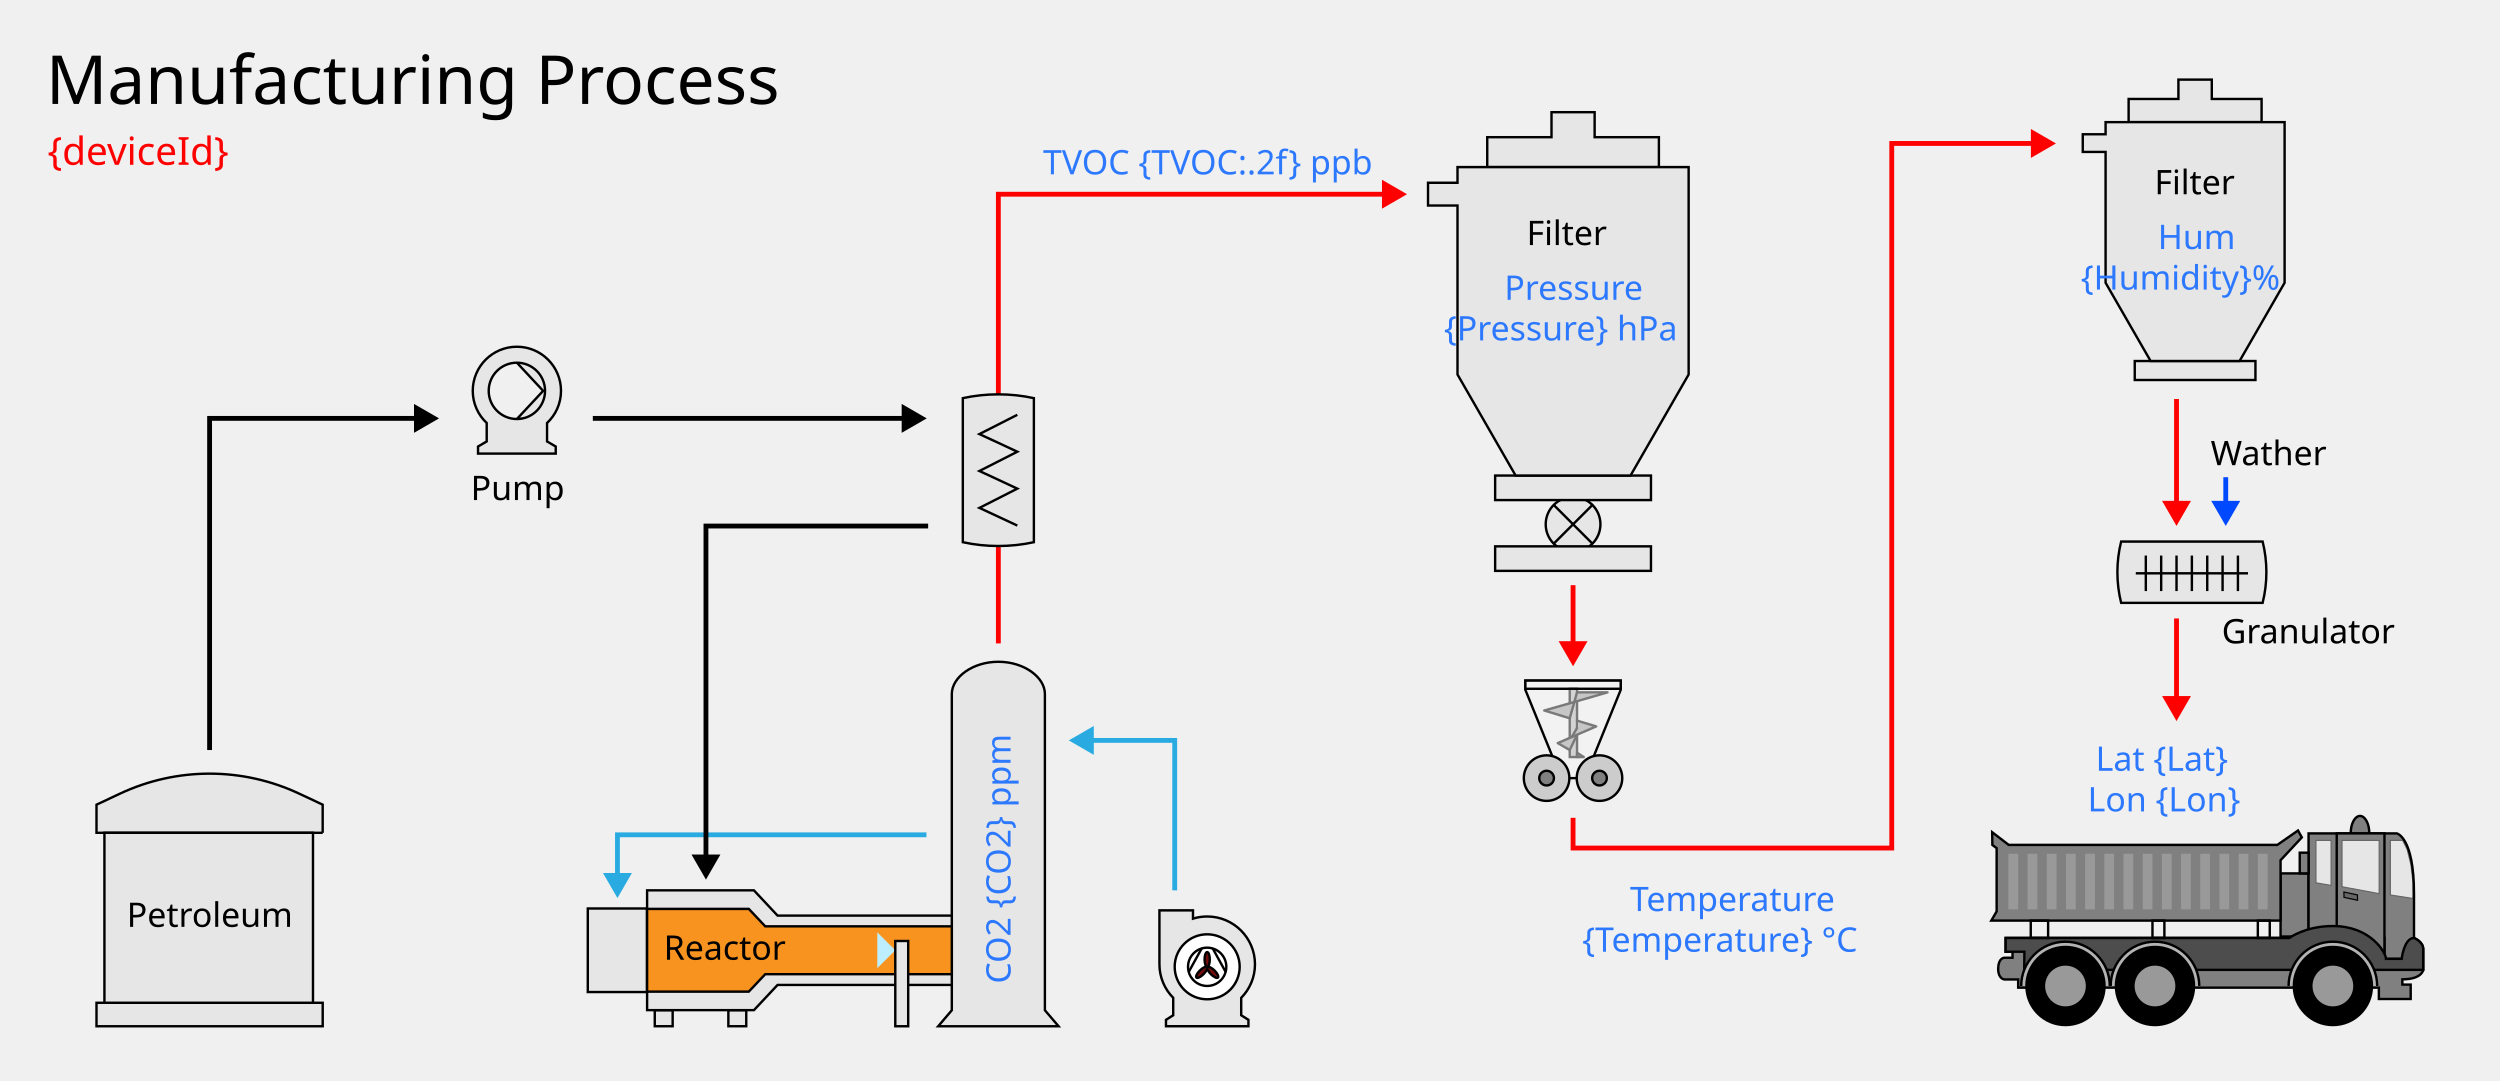
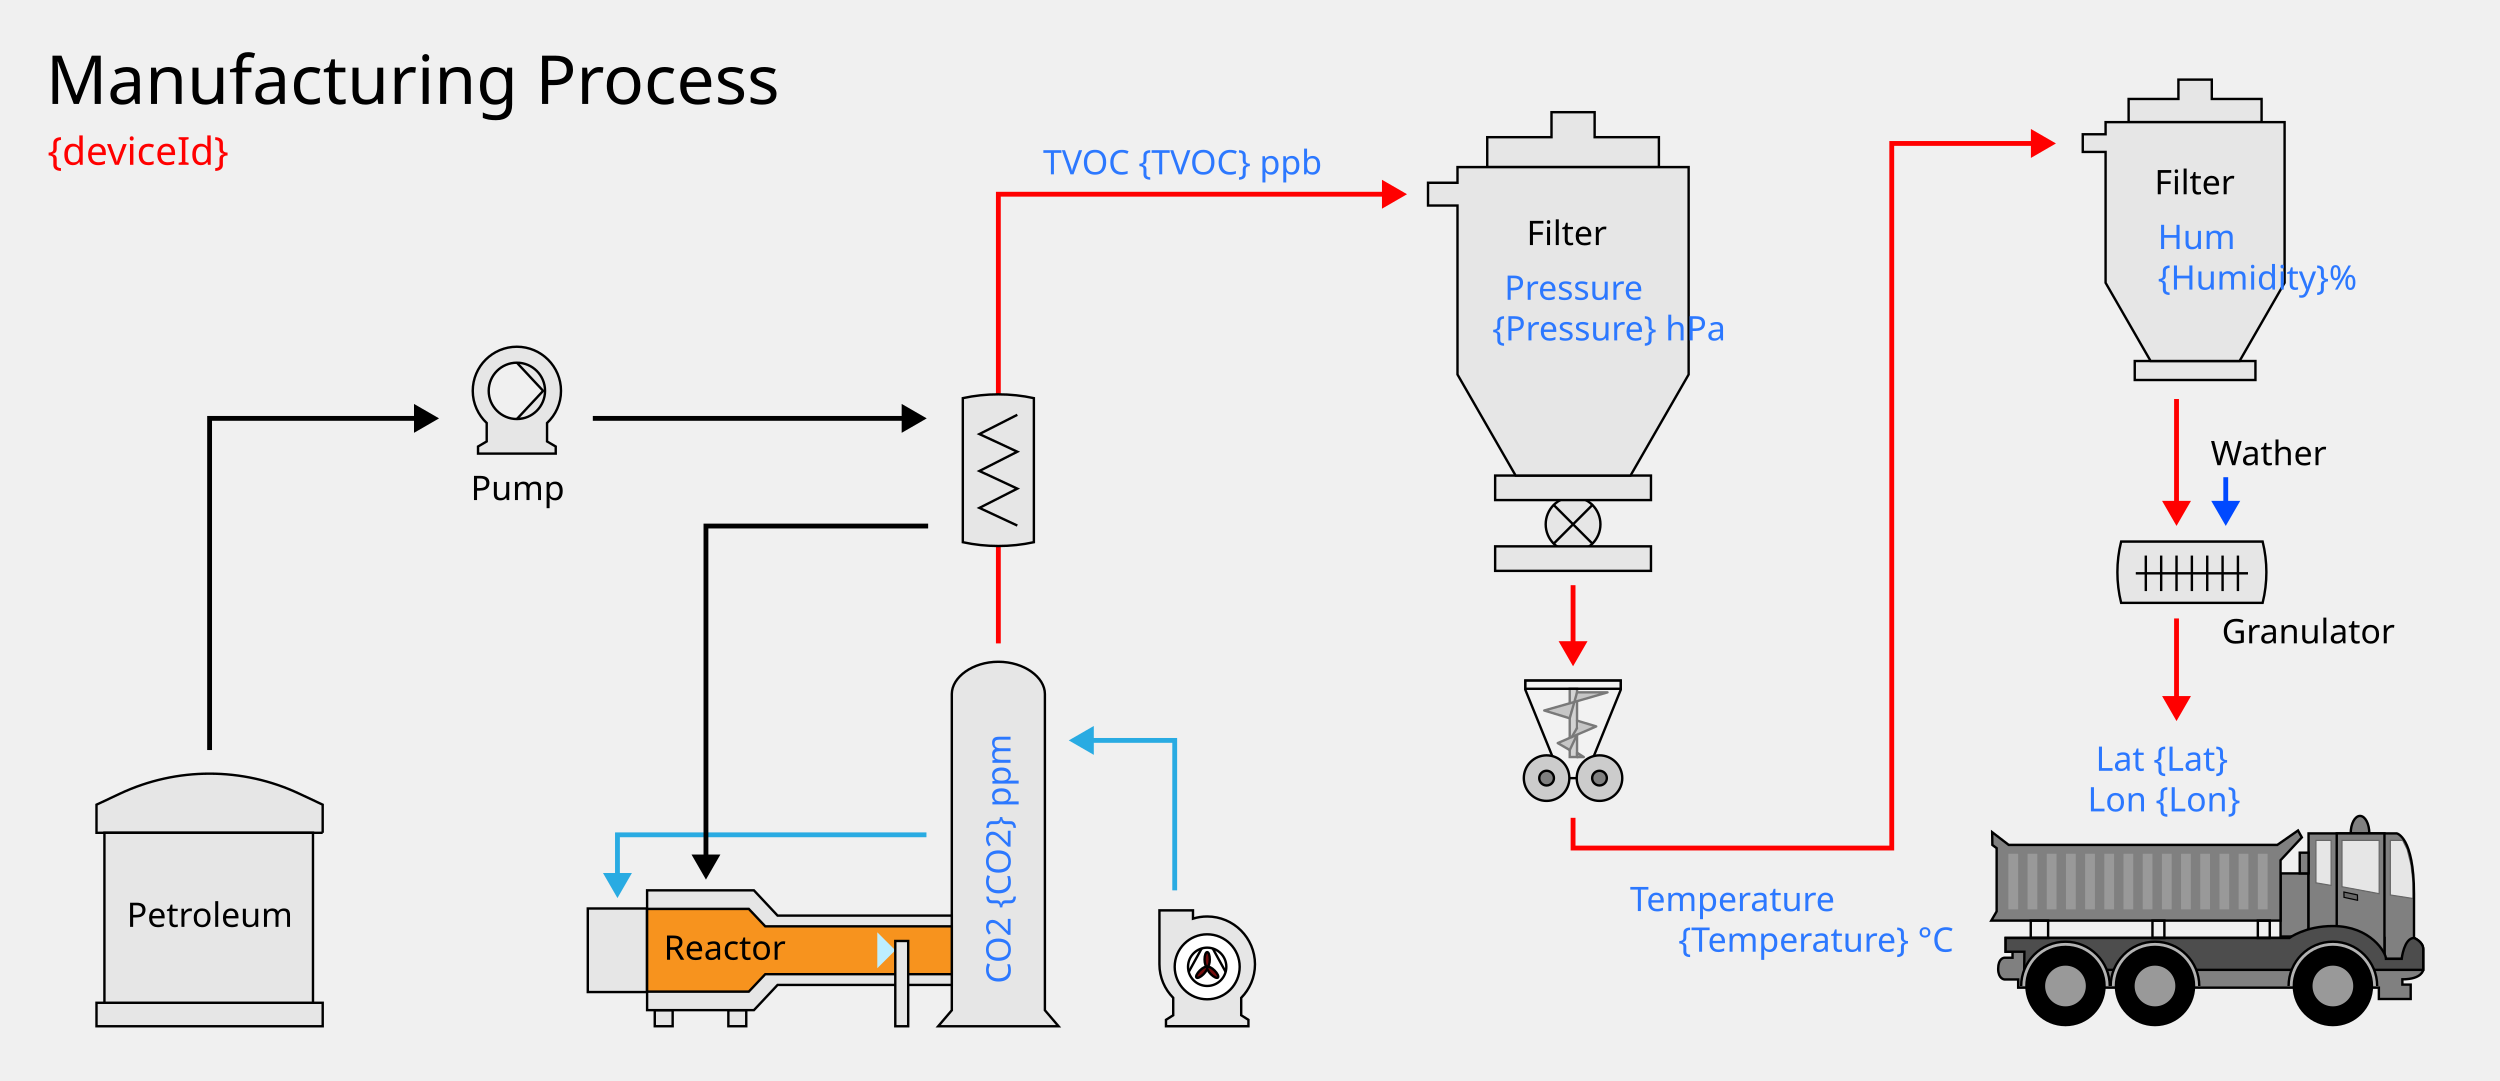
<svg enable-background="new 0 0 1034 447" version="1.1" viewBox="0 0 1034 447">
  <style type="text/css">
	.st0{font-family:'Rubik-Medium';}
	.st1{font-size:28px;}
	.st2{fill:#FF0000;}
	.st3{font-family:'Rubik-Regular';}
	.st4{font-size:16px;}
	.st5{fill:#E6E6E6;stroke:#000000;stroke-miterlimit:10;}
	.st6{font-size:14px;}
	.st7{fill:none;stroke:#FF0000;stroke-width:2;stroke-miterlimit:10;}
	.st8{fill:#F2F2F2;stroke:#000000;stroke-miterlimit:10;}
	.st9{opacity:0.5;}
	.st10{fill:#B3B3B3;stroke:#000000;stroke-miterlimit:10;}
	.st11{fill:#999999;}
	.st12{fill:none;stroke:#000000;stroke-linecap:round;stroke-linejoin:round;stroke-miterlimit:10;}
	.st13{fill:#808080;stroke:#000000;stroke-linecap:round;stroke-linejoin:round;stroke-miterlimit:10;}
	.st14{fill:#CCCCCC;stroke:#000000;stroke-miterlimit:10;}
	.st15{fill:#808080;stroke:#000000;stroke-miterlimit:10;}
	.st16{fill:none;stroke:#000000;stroke-miterlimit:10;}
	.st17{fill:#FFFFFF;stroke:#000000;stroke-miterlimit:10;}
	.st18{fill:#750C0C;stroke:#000000;stroke-miterlimit:10;}
	.st19{fill:#2C78FF;}
	.st20{fill:#F7931E;stroke:#000000;stroke-miterlimit:10;}
	.st21{fill:#BDEEFF;}
	.st22{fill:none;stroke:#29ABE2;stroke-width:2;stroke-miterlimit:10;}
	.st23{fill:#29ABE2;}
	.st24{fill:none;stroke:#0049FF;stroke-width:2;stroke-miterlimit:10;}
	.st25{fill:#0049FF;}
	.st26{fill:none;stroke:#000000;stroke-width:2;stroke-miterlimit:10;}
	.st27{fill:#808080;}
	.st28{fill:#E6E6E6;stroke:#666666;stroke-width:0.5;stroke-miterlimit:10;}
	.st29{fill:#4D4D4D;stroke:#000000;stroke-miterlimit:10;}
	.st30{fill:#666666;stroke:#000000;stroke-width:0.5;stroke-miterlimit:10;}
</style>
  <text class="st0 st1" transform="translate(18.982 42.996)">Manufacturing Process</text>
  <text class="st2 st3 st4" transform="translate(19.652 68.164)">{deviceId}</text>
  <rect class="st5" x="39.91" y="414.75" width="93.56" height="9.71" />
  <path class="st5" d="m133.47 344.44h-93.56v-11.63l9.74-4.57c23.46-11.01 50.61-11.01 74.07 0l9.74 4.57v11.63z" />
  <rect class="st5" x="43.19" y="344.44" width="86.26" height="70.3" />
  <text class="st3 st6" transform="translate(52.439 383.36)">Petroleum</text>
  <text class="st3 st6" transform="translate(194.68 206.82)">Pump</text>
  <path class="st5" d="m877.3 249.34c-2.06-8.35-2.06-17 0-25.35h58.53c2.06 8.35 2.06 17 0 25.35h-58.53z" />
  <polygon class="st5" points="213.78 150.01 224.64 161.66 213.78 173.31 225.97 173.31 225.97 150.01" />
  <path class="st5" d="m226.26 174.96c3.55-3.33 5.77-8.05 5.77-13.3 0-10.08-8.17-18.25-18.25-18.25s-18.25 8.17-18.25 18.25c0 5.25 2.23 9.97 5.77 13.29v7.63l-3.59 2.1v2.94h32.14v-2.94l-3.59-2.1v-7.62zm-12.48-1.65c-6.43 0-11.65-5.21-11.65-11.65 0-6.43 5.21-11.65 11.65-11.65 6.43 0 11.65 5.21 11.65 11.65-0.01 6.43-5.22 11.65-11.65 11.65z" />
  <polyline class="st7" points="412.92 266.11 412.92 80.33 573.33 80.33" />
  <polygon class="st2" points="571.58 86.32 581.94 80.33 571.58 74.35" />
  <polyline class="st7" points="841.73 59.33 782.43 59.33 782.43 350.75 650.62 350.75 650.62 338.25" />
  <polygon class="st2" points="839.98 53.35 850.34 59.33 839.98 65.32" />
  <line class="st7" x1="650.62" x2="650.62" y1="242.03" y2="266.96" />
  <polygon class="st2" points="644.64 265.21 650.62 275.57 656.6 265.21" />
  <line class="st7" x1="900.21" x2="900.21" y1="165.03" y2="208.91" />
  <polygon class="st2" points="894.23 207.16 900.21 217.52 906.19 207.16" />
  <line class="st7" x1="900.21" x2="900.21" y1="255.79" y2="289.63" />
  <polygon class="st2" points="894.23 287.88 900.21 298.24 906.19 287.88" />
  <polygon class="st8" points="655.5 321.83 645.72 321.83 630.9 285.34 630.9 281.5 670.32 281.5 670.32 285.34" />
  <rect class="st8" x="630.9" y="281.5" width="39.42" height="3.38" />
  <g class="st9">
    <rect class="st10" x="649.24" y="284.88" width="3.02" height="28.23" />
    <polygon class="st11" points="649.63 304.84 660.03 300.51 652.8 298.24 652.79 301.1" />
    <polygon class="st11" points="652.14 304.14 649.24 310.22 644.28 307.34" />
    <line class="st12" x1="650.1" x2="652.26" y1="304.81" y2="301.1" />
    <polyline class="st12" points="652.27 298.05 660.19 300.44 650.73 304.54 644.28 307.34 649.24 310.22 652.26 303.88" />
    <polygon class="st11" points="651.15 290.34 664.81 286.36 652.27 286.36" />
    <polygon class="st11" points="650.61 290.73 639.3 293.83 648.94 296.76" />
    <polyline class="st12" points="652.27 286.36 664.86 286.36 650.76 290.45 638.7 293.86 649.24 297.09 652.27 286.36" />
    <polygon class="st13" points="652.27 311.33 655.05 313.11 652.27 313.11" />
  </g>
  <circle class="st14" cx="639.67" cy="321.83" r="9.42" />
  <circle class="st14" cx="661.55" cy="321.83" r="9.42" />
  <circle class="st15" cx="639.67" cy="321.83" r="3.04" />
  <path class="st5" d="m427.61 224.26c-9.68 2.09-19.7 2.09-29.39 0v-59.59c9.68-2.09 19.7-2.09 29.39 0v59.59z" />
  <circle class="st15" cx="661.55" cy="321.83" r="3.04" />
  <polyline class="st16" points="420.76 171.56 405.08 179.53 420.76 186.83 405.08 194.8 420.76 202.1 405.08 210.07 420.76 217.37" />
  <circle class="st5" cx="650.62" cy="216.85" r="11.32" />
  <rect class="st5" x="618.39" y="225.97" width="64.45" height="10.14" />
  <rect class="st5" x="618.39" y="196.69" width="64.45" height="10.14" />
  <line class="st16" x1="650.62" x2="642.39" y1="216.85" y2="208.62" />
  <line class="st16" x1="658.85" x2="650.62" y1="225.08" y2="216.85" />
  <line class="st16" x1="650.62" x2="658.85" y1="216.85" y2="208.62" />
  <line class="st16" x1="642.39" x2="650.62" y1="225.08" y2="216.85" />
  <polygon class="st5" points="659.54 56.74 659.54 46.4 641.7 46.4 641.7 56.74 615.12 56.74 615.12 69.11 686.12 69.11 686.12 56.74" />
  <polygon class="st5" points="602.82 69.11 602.82 75.59 590.63 75.59 590.63 85.01 602.82 85.01 602.82 154.9 626.86 196.69 650.62 196.69 674.38 196.69 698.42 154.9 698.42 69.11" />
  <rect class="st5" x="882.93" y="149.32" width="49.92" height="7.85" />
  <polygon class="st5" points="914.8 40.93 914.8 32.93 900.99 32.93 900.99 40.93 880.4 40.93 880.4 50.51 935.39 50.51 935.39 40.93" />
  <polygon class="st5" points="870.87 50.51 870.87 55.53 861.43 55.53 861.43 62.83 870.87 62.83 870.87 116.96 889.49 149.32 907.89 149.32 926.29 149.32 944.91 116.96 944.91 50.51" />
  <line class="st16" x1="883.36" x2="929.77" y1="237.12" y2="237.12" />
  <line class="st16" x1="887.51" x2="887.51" y1="244.47" y2="229.78" />
  <line class="st16" x1="893.86" x2="893.86" y1="244.47" y2="229.78" />
  <line class="st16" x1="900.21" x2="900.21" y1="244.47" y2="229.78" />
  <line class="st16" x1="906.56" x2="906.56" y1="244.47" y2="229.78" />
  <line class="st16" x1="912.91" x2="912.91" y1="244.47" y2="229.78" />
  <line class="st16" x1="919.26" x2="919.26" y1="244.47" y2="229.78" />
  <line class="st16" x1="925.61" x2="925.61" y1="244.47" y2="229.78" />
  <path class="st5" d="m513.36 412.7c3.53-3.57 5.7-8.47 5.7-13.88 0-10.91-8.85-19.76-19.76-19.76-2.05 0-4.02 0.31-5.88 0.89v-3.42h-13.88v22.29c0 5.41 2.17 10.32 5.7 13.88v7.21l-2.99 1.89v2.65h34.1v-2.65l-2.99-1.89v-7.21z" />
  <circle class="st17" cx="499.29" cy="399.87" r="13.44" />
  <circle class="st17" cx="499.29" cy="399.87" r="7.92" />
  <ellipse class="st18" cx="499.29" cy="396.83" rx="1.08" ry="3.05" />
  <ellipse class="st18" transform="matrix(.7071 -.7071 .7071 .7071 -138.8 469.23)" cx="497.01" cy="402.17" rx="3.05" ry="1.08" />
  <ellipse class="st18" transform="matrix(.7071 -.7071 .7071 .7071 -137.46 472.46)" cx="501.58" cy="402.17" rx="1.08" ry="3.05" />
  <line class="st5" x1="491.66" x2="497.01" y1="401.98" y2="392.28" />
  <line class="st5" x1="506.93" x2="501.58" y1="401.98" y2="392.28" />
  <path class="st5" d="m432.17 417.84v-130.79c0-6.96-8.62-13.34-19.25-13.34s-19.25 6.38-19.25 13.34v130.79l-5.64 6.62h49.79l-5.65-6.62z" />
  <rect class="st5" x="243.11" y="375.75" width="24.52" height="34.56" />
  <rect class="st5" x="270.81" y="417.8" width="7.4" height="6.65" />
  <rect class="st5" x="301.25" y="417.8" width="7.4" height="6.65" />
  <polygon class="st5" points="321.6 378.69 393.67 378.69 393.67 393.03 393.67 407.37 321.6 407.37 311.82 417.8 267.64 417.8 267.64 393.03 267.64 368.25 311.82 368.25" />
  <text class="st19 st3 st6" transform="matrix(0 -1 1 0 417.96 406.83)">CO2 {CO2} ppm</text>
-   <text class="st19 st3 st6" transform="translate(431.39 72.115)">TVOC {TVOC:.2f} ppb</text>
+   <text class="st19 st3 st6" transform="translate(431.39 72.115)">TVOC {TVOC} ppb</text>
  <text transform="translate(674.15 376.83)">
    <tspan class="st19 st3 st6" x="0" y="0">Temperature</tspan>
-     <tspan class="st19 st3 st6" x="-19.75" y="16.8">{Temperature} °C</tspan>
+     <tspan class="st19 st3 st6" x="20" y="16.8">{Temperature} °C</tspan>
  </text>
  <text transform="translate(866.76 318.79)">
    <tspan class="st19 st3 st6" x="0" y="0">Lat {Lat}</tspan>
    <tspan class="st19 st3 st6" x="-3.32" y="16.8">Lon {Lon}</tspan>
  </text>
  <text transform="translate(622.2 123.99)">
    <tspan class="st19 st3 st6" x="0" y="0">Pressure</tspan>
-     <tspan class="st19 st3 st6" x="-24.99" y="16.8">{Pressure} hPa</tspan>
+     <tspan class="st19 st3 st6" x="-5" y="16.8">{Pressure} hPa</tspan>
  </text>
  <text transform="translate(892.46 102.99)">
    <tspan class="st19 st3 st6" x="0" y="0">Hum</tspan>
-     <tspan class="st19 st3 st6" x="-31.85" y="16.8">{Humidity}%</tspan>
+     <tspan class="st19 st3 st6" x="0" y="16.8">{Humidity}%</tspan>
  </text>
  <text class="st3 st6" transform="translate(631.41 101.35)">Filter</text>
  <text class="st3 st6" transform="translate(891.09 80.348)">Filter</text>
  <text class="st3 st6" transform="translate(918.9 266.08)">Granulator</text>
  <text class="st3 st6" transform="translate(914.32 192.4)">Wather</text>
  <polygon class="st20" points="309.7 375.92 267.64 375.92 267.64 393.03 267.64 410.14 309.7 410.14 316.5 402.93 393.67 402.93 393.67 393.03 393.67 383.13 316.5 383.13" />
  <text class="st3 st6" transform="translate(274.51 396.95)">Reactor</text>
  <polygon class="st21" points="362.85 400.46 370.29 393.03 362.85 385.59" />
  <rect class="st5" x="370.29" y="389.19" width="5.34" height="35.27" />
  <polyline class="st22" points="485.86 368.25 485.86 306.23 450.65 306.23" />
  <polygon class="st23" points="452.4 300.25 442.04 306.23 452.4 312.22" />
  <polyline class="st22" points="383.18 345.28 255.38 345.28 255.38 362.83" />
  <polygon class="st23" points="255.38 371.44 261.36 361.08 249.39 361.08" />
  <line class="st24" x1="920.57" x2="920.57" y1="197.37" y2="208.92" />
  <polygon class="st25" points="914.58 207.17 920.57 217.53 926.55 207.17" />
  <polyline class="st26" points="383.88 217.57 291.98 217.57 291.98 355.18" />
  <polygon points="291.98 363.8 297.96 353.43 286 353.43" />
  <polyline class="st26" points="172.98 173.04 86.69 173.04 86.69 310.22" />
  <polygon points="171.23 167.06 181.59 173.04 171.23 179.02" />
  <line class="st26" x1="245.19" x2="374.68" y1="173.04" y2="173.04" />
  <polygon points="372.93 179.02 383.29 173.04 372.93 167.06" />
  <rect class="st15" x="943.24" y="361.24" width="11.58" height="26.11" />
  <polygon class="st15" points="943.24 380.77 823.59 380.77 825.81 376.96 825.81 350.8 824.04 349.47 823.96 344.2 830.8 349.45 941.89 349.45 950.46 343.5 952.04 346.35 943.24 355.79" />
  <rect class="st11" x="830.67" y="353.12" width="4.04" height="22.99" />
  <rect class="st11" x="838.6" y="353.12" width="4.04" height="22.99" />
  <rect class="st11" x="846.54" y="353.12" width="4.04" height="22.99" />
  <rect class="st11" x="854.48" y="353.12" width="4.04" height="22.99" />
  <rect class="st11" x="862.41" y="353.12" width="4.04" height="22.99" />
  <rect class="st11" x="870.35" y="353.12" width="4.04" height="22.99" />
  <rect class="st11" x="878.28" y="353.12" width="4.04" height="22.99" />
  <rect class="st11" x="886.22" y="353.12" width="4.04" height="22.99" />
  <rect class="st11" x="894.16" y="353.12" width="4.04" height="22.99" />
  <rect class="st11" x="902.09" y="353.12" width="4.04" height="22.99" />
  <rect class="st11" x="910.03" y="353.12" width="4.04" height="22.99" />
  <rect class="st11" x="917.97" y="353.12" width="4.04" height="22.99" />
  <rect class="st11" x="925.9" y="353.12" width="4.04" height="22.99" />
  <rect class="st11" x="933.84" y="353.12" width="4.04" height="22.99" />
  <path class="st27" d="m954.82 387.35v-42.66h36.47s7.14 1.43 7.14 24.9 0 30.61 0 30.61l-43.61-12.85z" />
  <polygon class="st28" points="998 371.62 988.64 370.16 988.64 347.58 993.74 347.58 995.6 351.27 997.18 357.66 998 364.77" />
  <path class="st15" d="m979.95 344.69c0-3.99-1.72-7.22-3.85-7.22-2.12 0-3.85 3.23-3.85 7.22" />
  <path class="st16" d="m954.82 387.35v-42.66h36.47s7.14 1.43 7.14 24.9 0 30.61 0 30.61l-43.61-12.85z" />
  <polygon class="st28" points="964.15 366.21 957.87 365.14 957.87 347.58 964.15 347.58" />
  <path class="st15" d="m998.43 387.94s3.81 1.47 3.81 4.64 0 8.56 0 8.56-0.42 3.91-8.62 3.91v2.17h3.44v5.97h-13.16v-4.7h-149.19v-3.38h-5.65s-2.62-0.16-2.62-4.38c0-4.58 2.56-4.61 2.56-4.61h3.38v-2.48h-2.85v-5.7h156.68v8.65h10.23l1.99-8.65z" />
  <path class="st15" d="m966.47 344.69v42.03s19.74 6.98 19.74 9.88v-51.91h-19.74z" />
  <polygon class="st28" points="984.03 369.63 968.65 366.76 968.65 347.58 984.03 347.58" />
  <path class="st29" d="m832.39 393.64h-2.85v-5.7h117.34s6.52-4.93 18.01-4.93c15.7 0 21.97 11.12 21.97 13.58h6.47s0.98-8.65 5.11-8.65c0 0 3.81 1.52 3.81 4.64v8.56h-165.04l0.08-7.51-4.9 0.01z" />
  <path class="st10" d="m835.96 407.81c0-10.12 8.2-18.32 18.32-18.32s18.32 8.2 18.32 18.32" />
  <path class="st10" d="m872.98 407.81c0-10.12 8.2-18.32 18.32-18.32s18.32 8.2 18.32 18.32" />
  <circle cx="854.28" cy="407.81" r="16.65" />
  <circle cx="891.3" cy="407.81" r="16.65" />
  <path class="st10" d="m946.56 407.81c0-10.12 8.2-18.32 18.32-18.32s18.32 8.2 18.32 18.32" />
  <circle cx="964.88" cy="407.81" r="16.65" />
  <circle class="st11" cx="964.88" cy="407.81" r="8.42" />
  <circle class="st11" cx="891.3" cy="407.81" r="8.42" />
  <circle class="st11" cx="854.28" cy="407.81" r="8.42" />
  <polygon class="st30" points="975.08 372.35 969.48 371.15 969.45 368.94 975.04 370.14" />
  <rect class="st16" x="839.92" y="380.77" width="7.18" height="7.18" />
  <rect class="st16" x="890.26" y="380.77" width="4.93" height="7.18" />
  <rect class="st16" x="933.84" y="380.77" width="4.93" height="7.18" />
  <rect class="st15" x="951.17" y="352.67" width="3.65" height="8.56" />
</svg>
